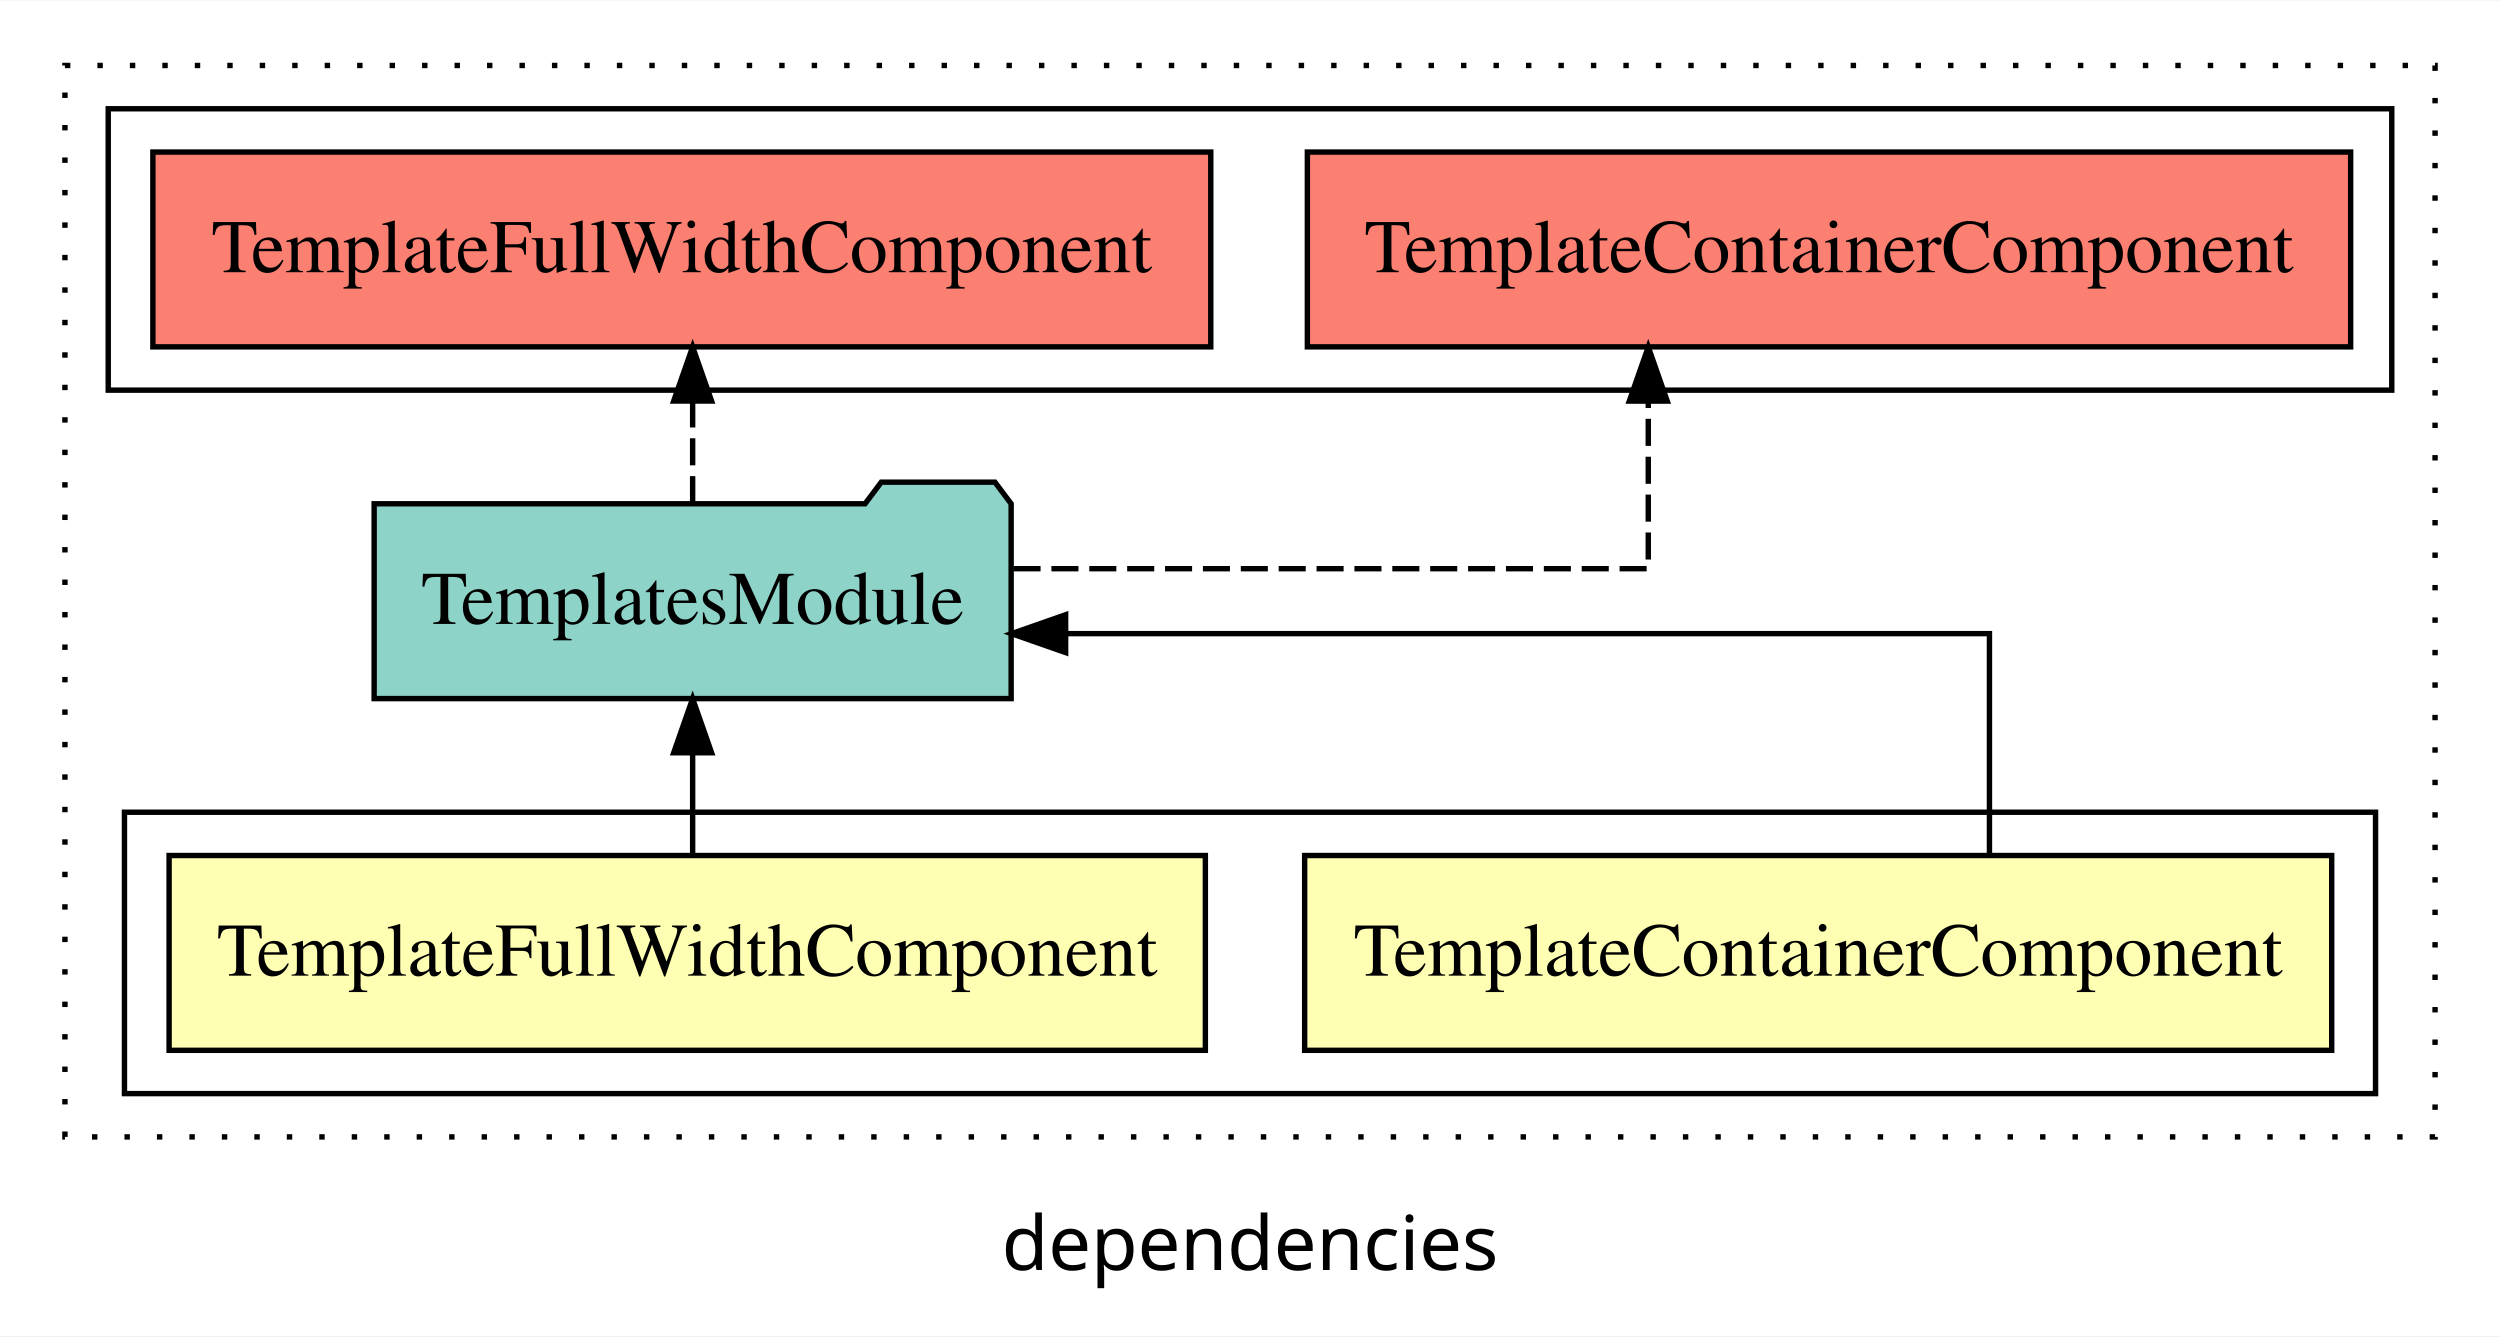
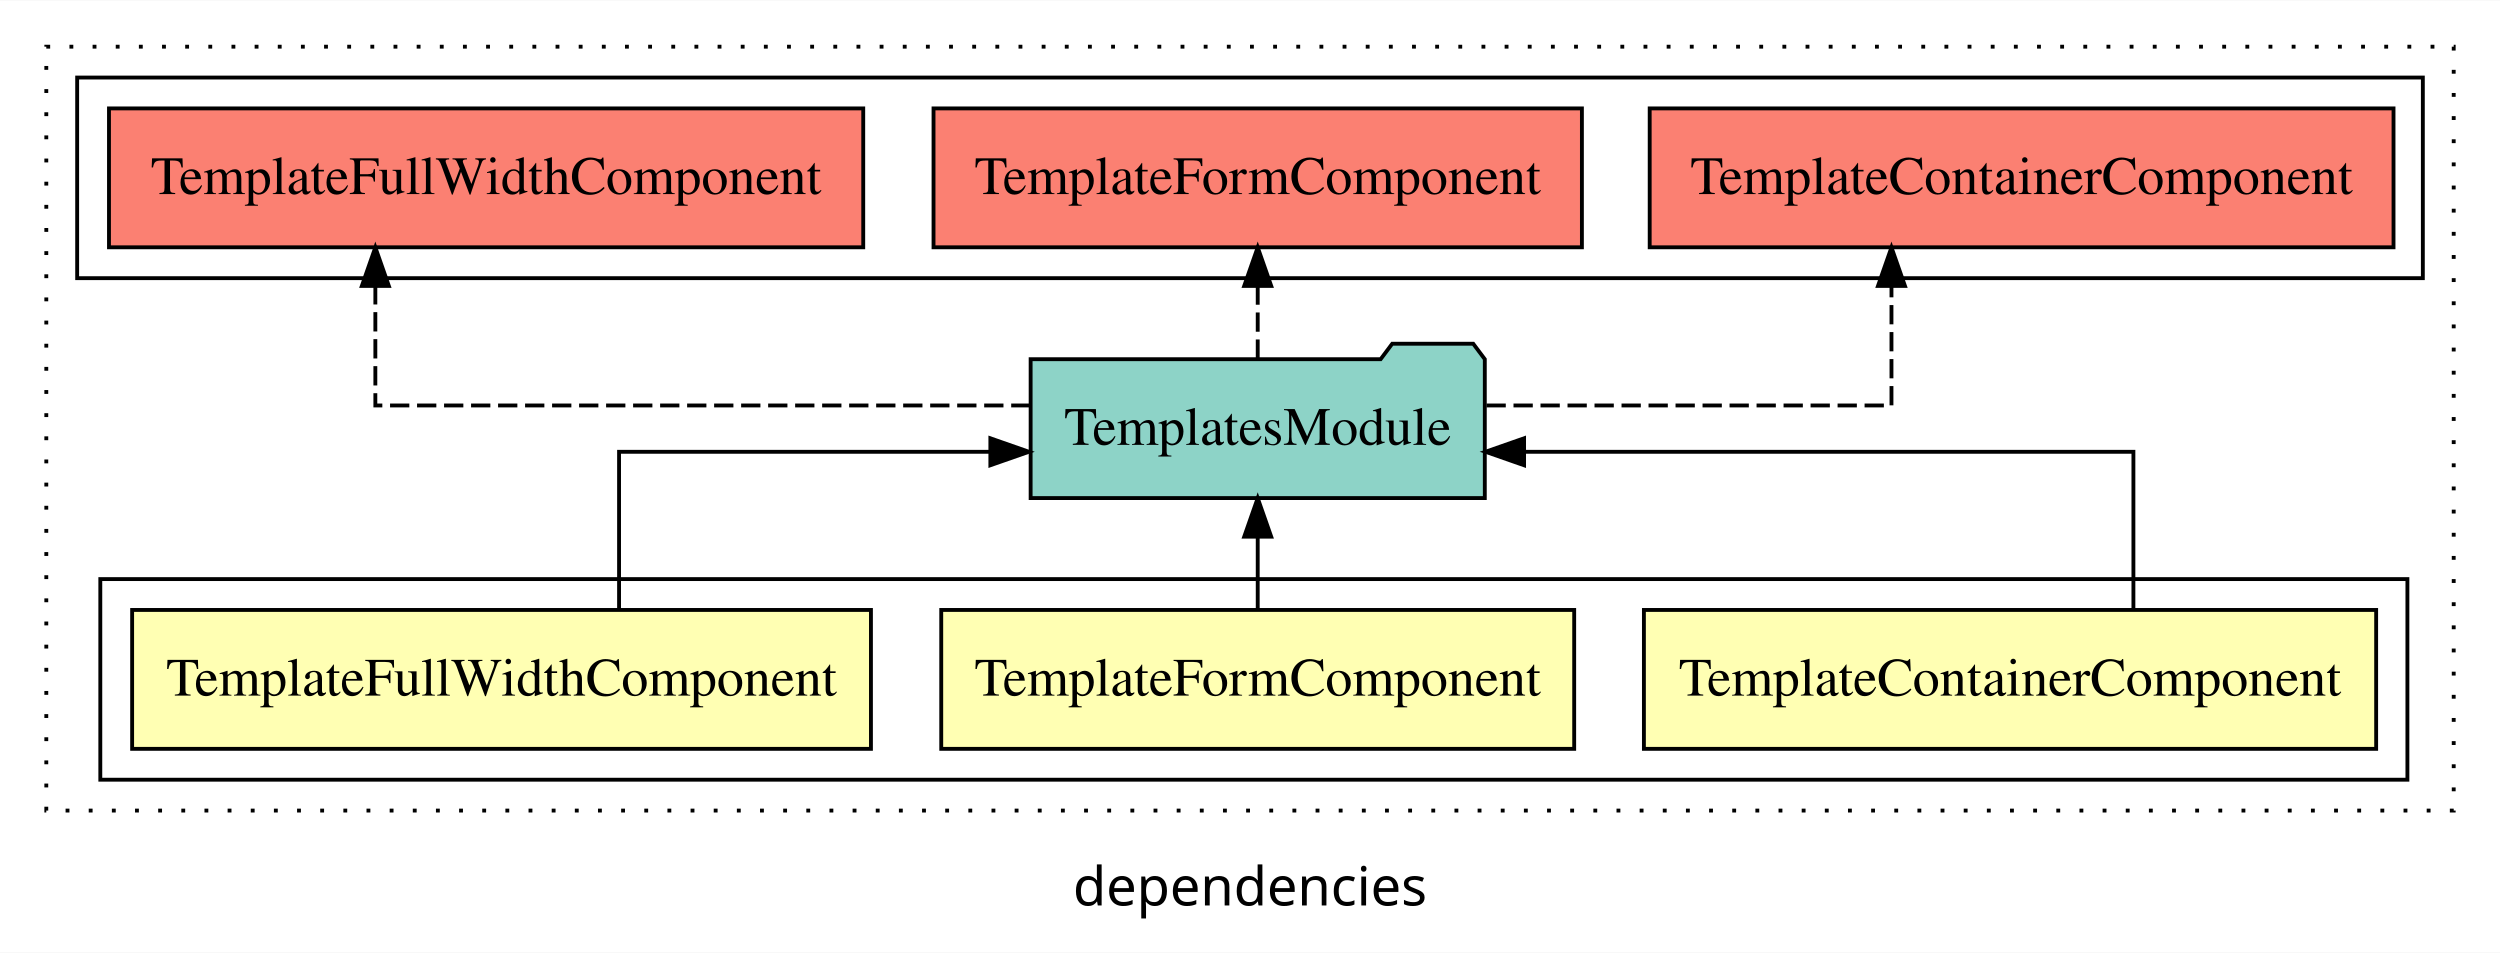
- <svg xmlns="http://www.w3.org/2000/svg" width="462pt" height="247pt" viewBox="0.00 0.00 462.00 246.80">
+ <svg xmlns="http://www.w3.org/2000/svg" width="648pt" height="247pt" viewBox="0.00 0.00 648.00 246.80">
  <g id="graph0" class="graph" transform="scale(1 1) rotate(0) translate(4 242.8)">
-     <polygon fill="white" stroke="transparent" points="-4,4 -4,-242.8 458,-242.8 458,4 -4,4" />
-     <text text-anchor="middle" x="227" y="-8.2" font-family="sans-serif" font-size="14.00">dependencies</text>
+     <polygon fill="white" stroke="transparent" points="-4,4 -4,-242.8 644,-242.8 644,4 -4,4" />
+     <text text-anchor="middle" x="320" y="-8.2" font-family="sans-serif" font-size="14.00">dependencies</text>
    <g id="clust1" class="cluster">
-       <polygon fill="none" stroke="black" stroke-dasharray="1,5" points="8,-32.8 8,-230.8 446,-230.8 446,-32.8 8,-32.8" />
+       <polygon fill="none" stroke="black" stroke-dasharray="1,5" points="8,-32.8 8,-230.8 632,-230.8 632,-32.8 8,-32.8" />
    </g>
    <g id="clust2" class="cluster">
-       <polygon fill="none" stroke="black" points="19,-40.8 19,-92.8 435,-92.8 435,-40.8 19,-40.8" />
+       <polygon fill="none" stroke="black" points="22,-40.8 22,-92.8 620,-92.8 620,-40.8 22,-40.8" />
    </g>
-     <g id="clust6" class="cluster">
-       <polygon fill="none" stroke="black" points="16,-170.8 16,-222.8 438,-222.8 438,-170.8 16,-170.8" />
+     <g id="clust7" class="cluster">
+       <polygon fill="none" stroke="black" points="16,-170.8 16,-222.8 624,-222.8 624,-170.8 16,-170.8" />
    </g>
    <g id="node1" class="node">
-       <polygon fill="#ffffb3" stroke="black" points="426.9,-84.8 237.1,-84.8 237.1,-48.8 426.9,-48.8 426.9,-84.8" />
-       <text text-anchor="middle" x="332" y="-62.6" font-family="Times,serif" font-size="14.00">TemplateContainerComponent</text>
+       <polygon fill="#ffffb3" stroke="black" points="611.9,-84.8 422.1,-84.8 422.1,-48.8 611.9,-48.8 611.9,-84.8" />
+       <text text-anchor="middle" x="517" y="-62.6" font-family="Times,serif" font-size="14.00">TemplateContainerComponent</text>
+     </g>
+     <g id="node4" class="node">
+       <polygon fill="#8dd3c7" stroke="black" points="380.86,-149.8 377.86,-153.8 356.86,-153.8 353.86,-149.8 263.14,-149.8 263.14,-113.8 380.86,-113.8 380.86,-149.8" />
+       <text text-anchor="middle" x="322" y="-127.6" font-family="Times,serif" font-size="14.00">TemplatesModule</text>
+     </g>
+     <g id="edge1" class="edge">
+       <path fill="none" stroke="black" d="M548.98,-84.82C548.98,-102.17 548.98,-125.8 548.98,-125.8 548.98,-125.8 391.04,-125.8 391.04,-125.8" />
+       <polygon fill="black" stroke="black" points="391.04,-122.3 381.04,-125.8 391.04,-129.3 391.04,-122.3" />
+     </g>
+     <g id="node2" class="node">
+       <polygon fill="#ffffb3" stroke="black" points="404.03,-84.8 239.97,-84.8 239.97,-48.8 404.03,-48.8 404.03,-84.8" />
+       <text text-anchor="middle" x="322" y="-62.6" font-family="Times,serif" font-size="14.00">TemplateFormComponent</text>
+     </g>
+     <g id="edge2" class="edge">
+       <path fill="none" stroke="black" d="M322,-84.91C322,-84.91 322,-103.79 322,-103.79" />
+       <polygon fill="black" stroke="black" points="318.5,-103.79 322,-113.79 325.5,-103.79 318.5,-103.79" />
    </g>
    <g id="node3" class="node">
-       <polygon fill="#8dd3c7" stroke="black" points="182.86,-149.8 179.86,-153.8 158.86,-153.8 155.86,-149.8 65.14,-149.8 65.14,-113.8 182.86,-113.8 182.86,-149.8" />
-       <text text-anchor="middle" x="124" y="-127.6" font-family="Times,serif" font-size="14.00">TemplatesModule</text>
-     </g>
-     <g id="edge1" class="edge">
-       <path fill="none" stroke="black" d="M363.65,-84.82C363.65,-102.17 363.65,-125.8 363.65,-125.8 363.65,-125.8 192.93,-125.8 192.93,-125.8" />
-       <polygon fill="black" stroke="black" points="192.93,-122.3 182.93,-125.8 192.93,-129.3 192.93,-122.3" />
-     </g>
-     <g id="node2" class="node">
-       <polygon fill="#ffffb3" stroke="black" points="218.75,-84.8 27.25,-84.8 27.25,-48.8 218.75,-48.8 218.75,-84.8" />
-       <text text-anchor="middle" x="123" y="-62.6" font-family="Times,serif" font-size="14.00">TemplateFullWidthComponent</text>
-     </g>
-     <g id="edge2" class="edge">
-       <path fill="none" stroke="black" d="M124,-84.91C124,-84.91 124,-103.79 124,-103.79" />
-       <polygon fill="black" stroke="black" points="120.5,-103.79 124,-113.79 127.5,-103.79 120.5,-103.79" />
-     </g>
-     <g id="node4" class="node">
-       <polygon fill="#fb8072" stroke="black" points="430.4,-214.8 237.6,-214.8 237.6,-178.8 430.4,-178.8 430.4,-214.8" />
-       <text text-anchor="middle" x="334" y="-192.6" font-family="Times,serif" font-size="14.00">TemplateContainerComponent </text>
+       <polygon fill="#ffffb3" stroke="black" points="221.75,-84.8 30.25,-84.8 30.25,-48.8 221.75,-48.8 221.75,-84.8" />
+       <text text-anchor="middle" x="126" y="-62.6" font-family="Times,serif" font-size="14.00">TemplateFullWidthComponent</text>
    </g>
    <g id="edge3" class="edge">
-       <path fill="none" stroke="black" stroke-dasharray="5,2" d="M183.3,-137.8C234.6,-137.8 300.6,-137.8 300.6,-137.8 300.6,-137.8 300.6,-168.78 300.6,-168.78" />
-       <polygon fill="black" stroke="black" points="297.1,-168.78 300.6,-178.78 304.1,-168.78 297.1,-168.78" />
+       <path fill="none" stroke="black" d="M156.46,-84.82C156.46,-102.17 156.46,-125.8 156.46,-125.8 156.46,-125.8 252.7,-125.8 252.7,-125.8" />
+       <polygon fill="black" stroke="black" points="252.7,-129.3 262.7,-125.8 252.7,-122.3 252.7,-129.3" />
    </g>
    <g id="node5" class="node">
+       <polygon fill="#fb8072" stroke="black" points="616.4,-214.8 423.6,-214.8 423.6,-178.8 616.4,-178.8 616.4,-214.8" />
+       <text text-anchor="middle" x="520" y="-192.6" font-family="Times,serif" font-size="14.00">TemplateContainerComponent </text>
+     </g>
+     <g id="edge4" class="edge">
+       <path fill="none" stroke="black" stroke-dasharray="5,2" d="M381.3,-137.8C428.36,-137.8 486.27,-137.8 486.27,-137.8 486.27,-137.8 486.27,-168.78 486.27,-168.78" />
+       <polygon fill="black" stroke="black" points="482.77,-168.78 486.27,-178.78 489.77,-168.78 482.77,-168.78" />
+     </g>
+     <g id="node6" class="node">
+       <polygon fill="#fb8072" stroke="black" points="406.03,-214.8 237.97,-214.8 237.97,-178.8 406.03,-178.8 406.03,-214.8" />
+       <text text-anchor="middle" x="322" y="-192.6" font-family="Times,serif" font-size="14.00">TemplateFormComponent </text>
+     </g>
+     <g id="edge5" class="edge">
+       <path fill="none" stroke="black" stroke-dasharray="5,2" d="M322,-149.91C322,-149.91 322,-168.79 322,-168.79" />
+       <polygon fill="black" stroke="black" points="318.5,-168.79 322,-178.79 325.5,-168.79 318.5,-168.79" />
+     </g>
+     <g id="node7" class="node">
      <polygon fill="#fb8072" stroke="black" points="219.75,-214.8 24.25,-214.8 24.25,-178.8 219.75,-178.8 219.75,-214.8" />
      <text text-anchor="middle" x="122" y="-192.6" font-family="Times,serif" font-size="14.00">TemplateFullWidthComponent </text>
    </g>
-     <g id="edge4" class="edge">
-       <path fill="none" stroke="black" stroke-dasharray="5,2" d="M124,-149.91C124,-149.91 124,-168.79 124,-168.79" />
-       <polygon fill="black" stroke="black" points="120.5,-168.79 124,-178.79 127.5,-168.79 120.5,-168.79" />
+     <g id="edge6" class="edge">
+       <path fill="none" stroke="black" stroke-dasharray="5,2" d="M263.1,-137.8C195.34,-137.8 93.29,-137.8 93.29,-137.8 93.29,-137.8 93.29,-168.78 93.29,-168.78" />
+       <polygon fill="black" stroke="black" points="89.79,-168.78 93.29,-178.78 96.79,-168.78 89.79,-168.78" />
    </g>
  </g>
</svg>
